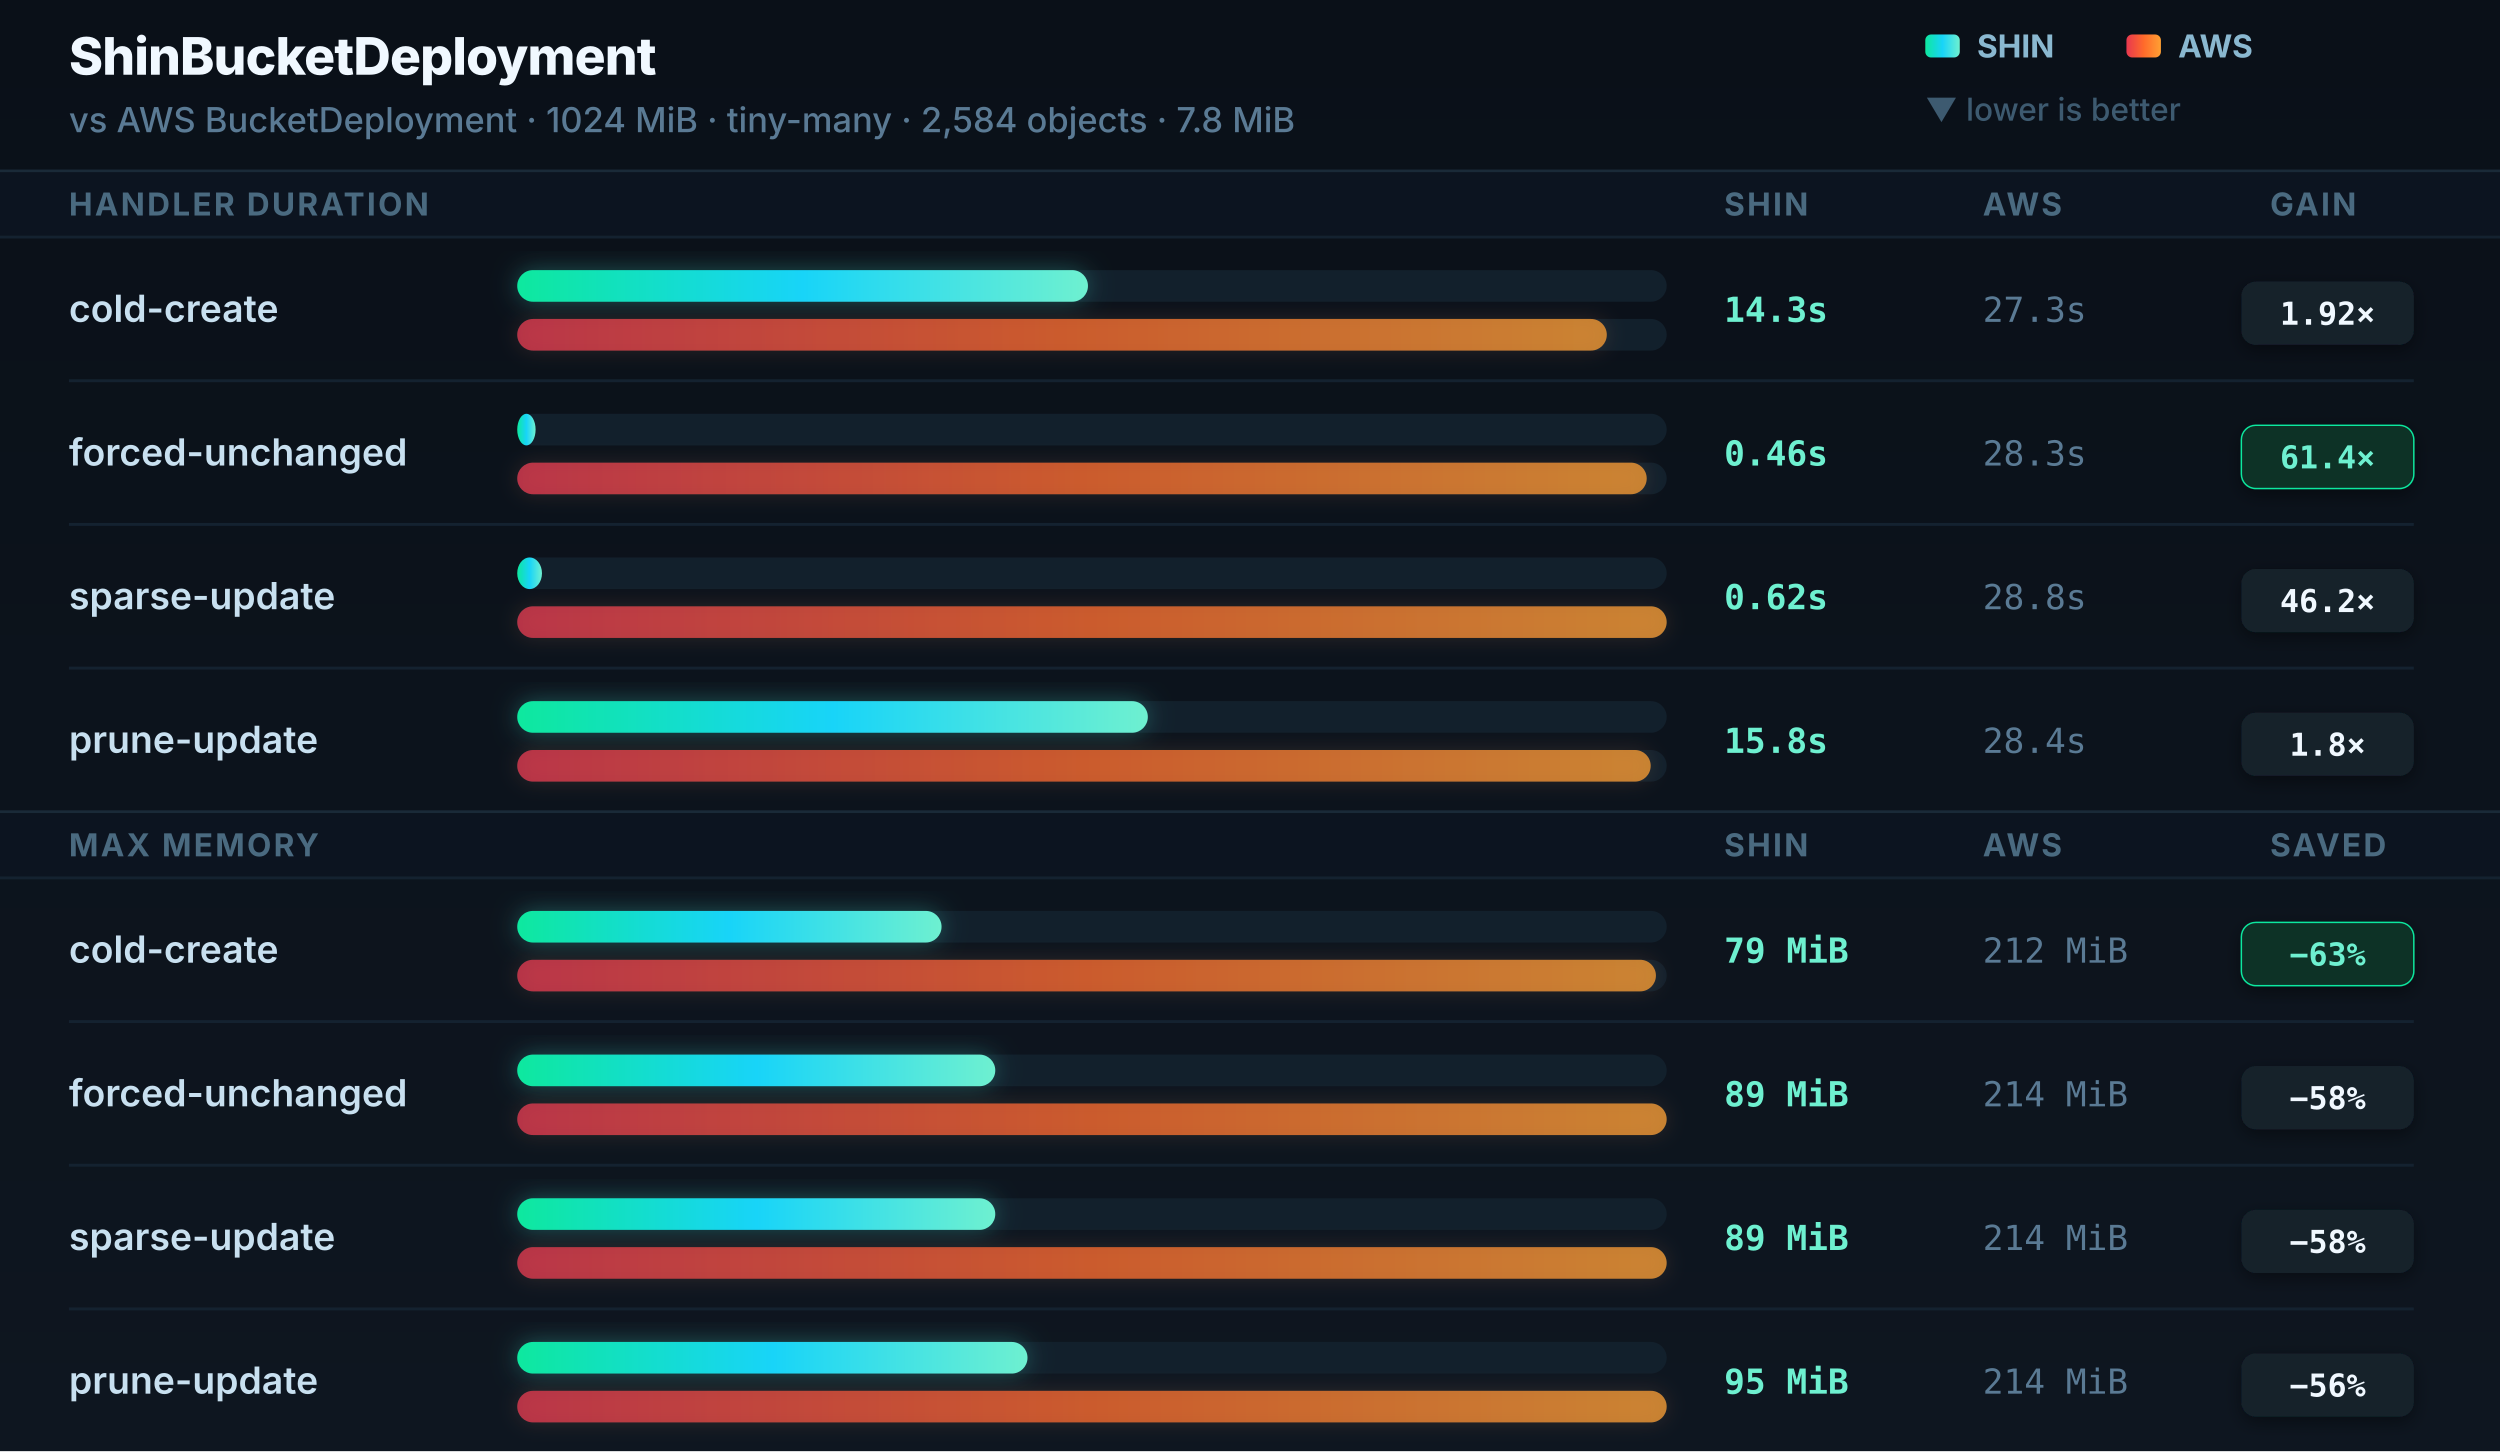
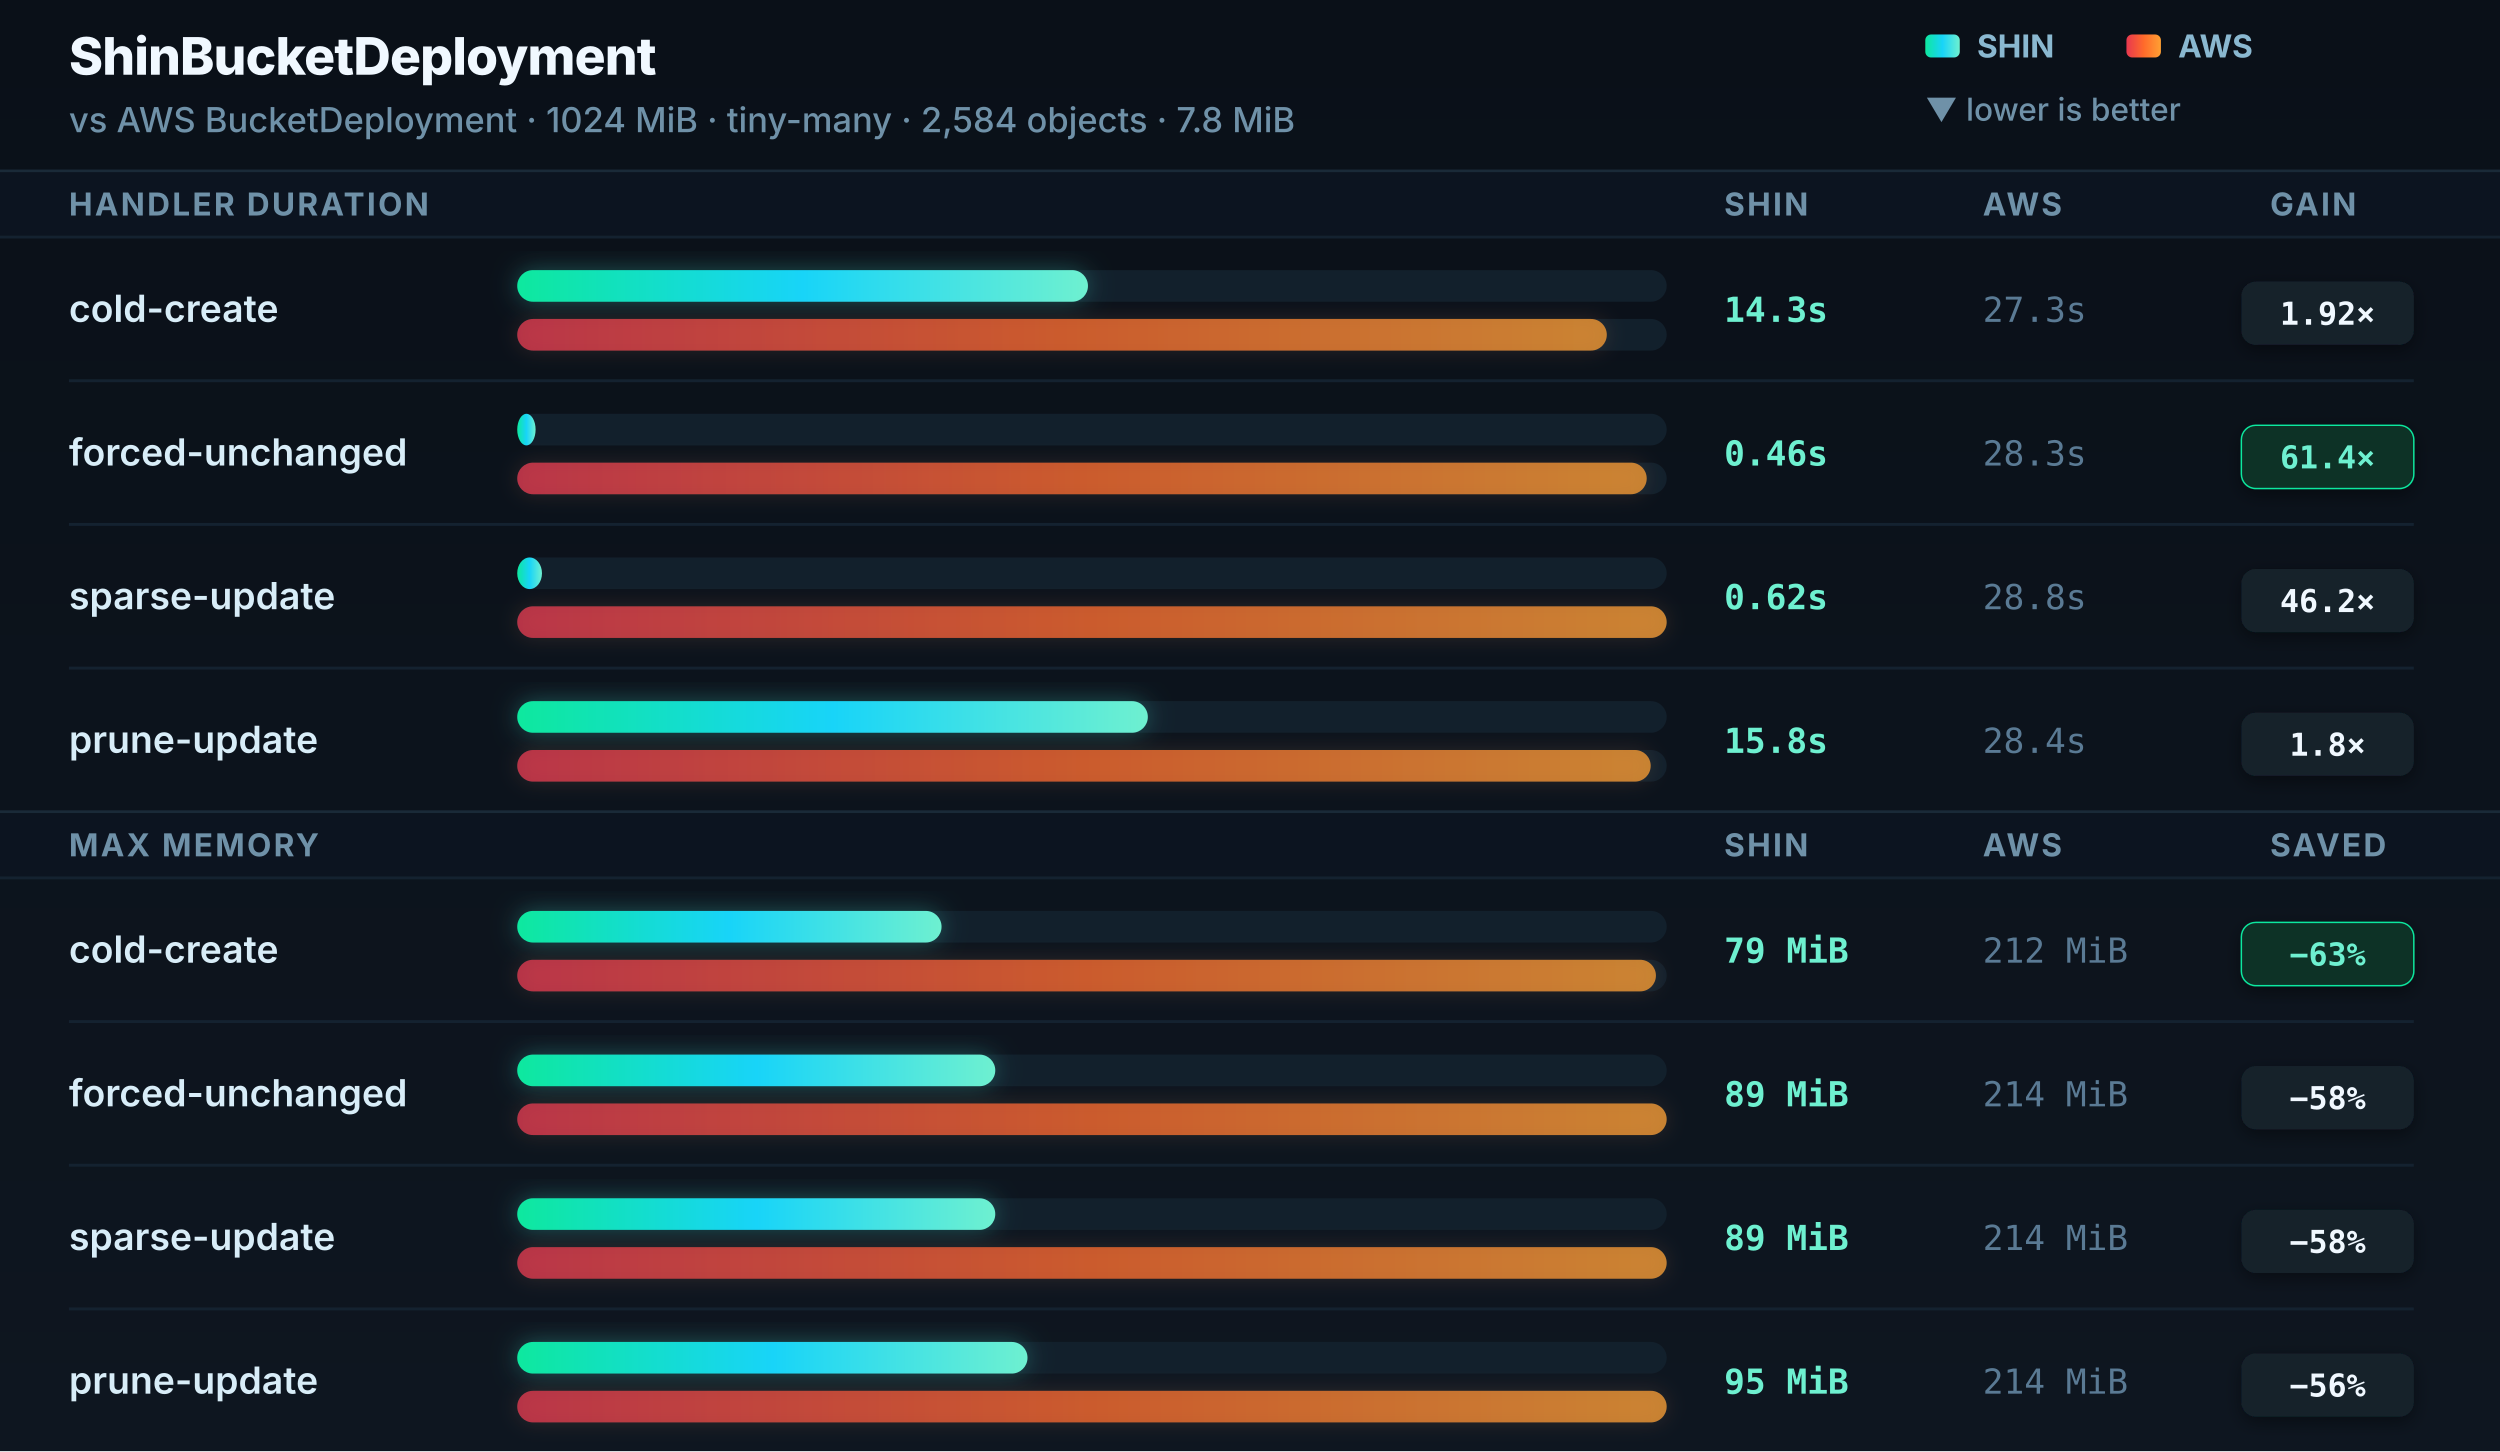
<svg xmlns="http://www.w3.org/2000/svg" width="870" height="505" viewBox="0 0 870 505" role="img" aria-labelledby="title desc">
  <defs>
    <linearGradient id="shin" x1="0" y1="0" x2="1" y2="0">
      <stop offset="0" stop-color="#0ee89e" />
      <stop offset="0.5" stop-color="#18d4f8" />
      <stop offset="1" stop-color="#6ef0d0" />
    </linearGradient>
    <linearGradient id="aws" x1="0" y1="0" x2="1" y2="0">
      <stop offset="0" stop-color="#e8384f" />
      <stop offset="0.5" stop-color="#ff6a2b" />
      <stop offset="1" stop-color="#ffa033" />
    </linearGradient>
    <linearGradient id="bgGrad" x1="0" y1="0" x2="0" y2="1">
      <stop offset="0" stop-color="#0a1018" />
      <stop offset="1" stop-color="#0e1620" />
    </linearGradient>
    <filter id="gS" x="-8%" y="-60%" width="116%" height="220%">
      <feGaussianBlur in="SourceGraphic" stdDeviation="4" />
      <feColorMatrix type="matrix" values="0 0 0 0 0.06 0 0 0 0 0.85 0 0 0 0 0.7 0 0 0 0.6 0" />
    </filter>
    <filter id="gA" x="-8%" y="-60%" width="116%" height="220%">
      <feGaussianBlur in="SourceGraphic" stdDeviation="3.5" />
      <feColorMatrix type="matrix" values="0 0 0 0 0.95 0 0 0 0 0.35 0 0 0 0 0.15 0 0 0 0.4 0" />
    </filter>
    <filter id="badgeShadow" x="-20%" y="-30%" width="140%" height="160%">
      <feDropShadow dx="0" dy="2" stdDeviation="3" flood-color="#000" flood-opacity="0.4" />
    </filter>
  </defs>
  <rect width="870" height="505" fill="url(#bgGrad)" />
  <text x="24" y="26" font-family="Inter, -apple-system, sans-serif" font-size="18" font-weight="800" fill="#f0f8ff" letter-spacing="-0.3">ShinBucketDeployment</text>
-   <text x="24" y="46" font-family="Inter, -apple-system, sans-serif" font-size="12" font-weight="500" fill="#5a7a94">vs AWS BucketDeployment · 1024 MiB · tiny-many · 2,584 objects · 7.8 MiB</text>
+   <text x="24" y="46" font-family="Inter, -apple-system, sans-serif" font-size="12" font-weight="500" fill="#6f91a8">vs AWS BucketDeployment · 1024 MiB · tiny-many · 2,584 objects · 7.8 MiB</text>
  <rect x="670" y="12" width="12" height="8" rx="2" fill="url(#shin)" />
  <text x="688" y="20" font-family="Inter, -apple-system, sans-serif" font-size="11" font-weight="700" fill="#8ab8d0">SHIN</text>
  <rect x="740" y="12" width="12" height="8" rx="2" fill="url(#aws)" />
  <text x="758" y="20" font-family="Inter, -apple-system, sans-serif" font-size="11" font-weight="700" fill="#8ab8d0">AWS</text>
-   <text x="670" y="42" font-family="Inter, -apple-system, sans-serif" font-size="11" font-weight="500" fill="#3d5a70">▼ lower is better</text>
+   <text x="670" y="42" font-family="Inter, -apple-system, sans-serif" font-size="11" font-weight="500" fill="#6f91a8">▼ lower is better</text>
  <rect x="0" y="59" width="870" height="1" fill="#1a2a38" />
  <rect y="60" width="870" height="22" fill="#0c1420" />
-   <text x="24" y="75" font-family="Inter, -apple-system, sans-serif" font-size="11" font-weight="700" fill="#4a6a80" letter-spacing="0.8">HANDLER DURATION</text>
-   <text x="600" y="75" font-family="Inter, -apple-system, sans-serif" font-size="11" font-weight="700" fill="#4a6a80" letter-spacing="0.8">SHIN</text>
-   <text x="690" y="75" font-family="Inter, -apple-system, sans-serif" font-size="11" font-weight="700" fill="#4a6a80" letter-spacing="0.8">AWS</text>
-   <text x="790" y="75" font-family="Inter, -apple-system, sans-serif" font-size="11" font-weight="700" fill="#4a6a80" letter-spacing="0.8">GAIN</text>
+   <text x="24" y="75" font-family="Inter, -apple-system, sans-serif" font-size="11" font-weight="700" fill="#6f91a8" letter-spacing="0.8">HANDLER DURATION</text>
+   <text x="600" y="75" font-family="Inter, -apple-system, sans-serif" font-size="11" font-weight="700" fill="#6f91a8" letter-spacing="0.8">SHIN</text>
+   <text x="690" y="75" font-family="Inter, -apple-system, sans-serif" font-size="11" font-weight="700" fill="#6f91a8" letter-spacing="0.8">AWS</text>
+   <text x="790" y="75" font-family="Inter, -apple-system, sans-serif" font-size="11" font-weight="700" fill="#6f91a8" letter-spacing="0.8">GAIN</text>
  <rect x="0" y="82" width="870" height="1" fill="#142230" />
-   <text x="24" y="112" font-family="Inter, -apple-system, sans-serif" font-size="13" font-weight="600" fill="#c8e0f0">cold-create</text>
+   <text x="24" y="112" font-family="Inter, -apple-system, sans-serif" font-size="13" font-weight="600" fill="#d8edf8">cold-create</text>
  <rect x="180" y="94" width="400" height="11" rx="5.5" fill="#12202c" />
  <rect x="180" y="94" width="198.611" height="11" rx="5.5" fill="url(#shin)" filter="url(#gS)" opacity="0.5" />
  <rect x="180" y="94" width="198.611" height="11" rx="5.5" fill="url(#shin)" />
  <rect x="180" y="111" width="400" height="11" rx="5.5" fill="#12202c" />
  <rect x="180" y="111" width="379.167" height="11" rx="5.5" fill="url(#aws)" filter="url(#gA)" opacity="0.35" />
  <rect x="180" y="111" width="379.167" height="11" rx="5.5" fill="url(#aws)" opacity="0.75" />
  <text x="600" y="112" font-family="JetBrains Mono, monospace" font-size="12" font-weight="700" fill="#6ef0d0">14.3s</text>
  <text x="690" y="112" font-family="JetBrains Mono, monospace" font-size="12" font-weight="400" fill="#5a7a94">27.3s</text>
  <rect x="780" y="98" width="60" height="22" rx="5" fill="#12202c" filter="url(#badgeShadow)" />
  <text x="810" y="113" text-anchor="middle" font-family="JetBrains Mono, monospace" font-size="11" font-weight="800" fill="#f0f8ff">1.92×</text>
  <rect x="24" y="132" width="816" height="1" fill="#142230" />
-   <text x="24" y="162" font-family="Inter, -apple-system, sans-serif" font-size="13" font-weight="600" fill="#c8e0f0">forced-unchanged</text>
+   <text x="24" y="162" font-family="Inter, -apple-system, sans-serif" font-size="13" font-weight="600" fill="#d8edf8">forced-unchanged</text>
  <rect x="180" y="144" width="400" height="11" rx="5.5" fill="#12202c" />
  <rect x="180" y="144" width="6.389" height="11" rx="5.5" fill="url(#shin)" />
  <rect x="180" y="161" width="400" height="11" rx="5.5" fill="#12202c" />
  <rect x="180" y="161" width="393.056" height="11" rx="5.5" fill="url(#aws)" filter="url(#gA)" opacity="0.35" />
  <rect x="180" y="161" width="393.056" height="11" rx="5.5" fill="url(#aws)" opacity="0.75" />
  <text x="600" y="162" font-family="JetBrains Mono, monospace" font-size="12" font-weight="700" fill="#6ef0d0">0.46s</text>
  <text x="690" y="162" font-family="JetBrains Mono, monospace" font-size="12" font-weight="400" fill="#5a7a94">28.3s</text>
  <rect x="780" y="148" width="60" height="22" rx="5" fill="#0a3028" stroke="#0ee89e" stroke-width="0.5" filter="url(#badgeShadow)" />
  <text x="810" y="163" text-anchor="middle" font-family="JetBrains Mono, monospace" font-size="11" font-weight="800" fill="#6ef0d0">61.4×</text>
  <rect x="24" y="182" width="816" height="1" fill="#142230" />
-   <text x="24" y="212" font-family="Inter, -apple-system, sans-serif" font-size="13" font-weight="600" fill="#c8e0f0">sparse-update</text>
+   <text x="24" y="212" font-family="Inter, -apple-system, sans-serif" font-size="13" font-weight="600" fill="#d8edf8">sparse-update</text>
  <rect x="180" y="194" width="400" height="11" rx="5.5" fill="#12202c" />
  <rect x="180" y="194" width="8.611" height="11" rx="5.5" fill="url(#shin)" />
  <rect x="180" y="211" width="400" height="11" rx="5.5" fill="#12202c" />
  <rect x="180" y="211" width="400" height="11" rx="5.5" fill="url(#aws)" filter="url(#gA)" opacity="0.35" />
  <rect x="180" y="211" width="400" height="11" rx="5.5" fill="url(#aws)" opacity="0.75" />
  <text x="600" y="212" font-family="JetBrains Mono, monospace" font-size="12" font-weight="700" fill="#6ef0d0">0.62s</text>
  <text x="690" y="212" font-family="JetBrains Mono, monospace" font-size="12" font-weight="400" fill="#5a7a94">28.8s</text>
  <rect x="780" y="198" width="60" height="22" rx="5" fill="#12202c" filter="url(#badgeShadow)" />
  <text x="810" y="213" text-anchor="middle" font-family="JetBrains Mono, monospace" font-size="11" font-weight="800" fill="#f0f8ff">46.2×</text>
  <rect x="24" y="232" width="816" height="1" fill="#142230" />
-   <text x="24" y="262" font-family="Inter, -apple-system, sans-serif" font-size="13" font-weight="600" fill="#c8e0f0">prune-update</text>
+   <text x="24" y="262" font-family="Inter, -apple-system, sans-serif" font-size="13" font-weight="600" fill="#d8edf8">prune-update</text>
  <rect x="180" y="244" width="400" height="11" rx="5.5" fill="#12202c" />
  <rect x="180" y="244" width="219.444" height="11" rx="5.5" fill="url(#shin)" filter="url(#gS)" opacity="0.5" />
  <rect x="180" y="244" width="219.444" height="11" rx="5.5" fill="url(#shin)" />
  <rect x="180" y="261" width="400" height="11" rx="5.5" fill="#12202c" />
  <rect x="180" y="261" width="394.444" height="11" rx="5.5" fill="url(#aws)" filter="url(#gA)" opacity="0.35" />
  <rect x="180" y="261" width="394.444" height="11" rx="5.5" fill="url(#aws)" opacity="0.75" />
  <text x="600" y="262" font-family="JetBrains Mono, monospace" font-size="12" font-weight="700" fill="#6ef0d0">15.8s</text>
  <text x="690" y="262" font-family="JetBrains Mono, monospace" font-size="12" font-weight="400" fill="#5a7a94">28.4s</text>
  <rect x="780" y="248" width="60" height="22" rx="5" fill="#12202c" filter="url(#badgeShadow)" />
  <text x="810" y="263" text-anchor="middle" font-family="JetBrains Mono, monospace" font-size="11" font-weight="800" fill="#f0f8ff">1.8×</text>
  <rect x="0" y="282" width="870" height="1" fill="#1a2a38" />
  <rect y="283" width="870" height="22" fill="#0c1420" />
-   <text x="24" y="298" font-family="Inter, -apple-system, sans-serif" font-size="11" font-weight="700" fill="#4a6a80" letter-spacing="0.8">MAX MEMORY</text>
-   <text x="600" y="298" font-family="Inter, -apple-system, sans-serif" font-size="11" font-weight="700" fill="#4a6a80" letter-spacing="0.8">SHIN</text>
-   <text x="690" y="298" font-family="Inter, -apple-system, sans-serif" font-size="11" font-weight="700" fill="#4a6a80" letter-spacing="0.8">AWS</text>
-   <text x="790" y="298" font-family="Inter, -apple-system, sans-serif" font-size="11" font-weight="700" fill="#4a6a80" letter-spacing="0.8">SAVED</text>
+   <text x="24" y="298" font-family="Inter, -apple-system, sans-serif" font-size="11" font-weight="700" fill="#6f91a8" letter-spacing="0.8">MAX MEMORY</text>
+   <text x="600" y="298" font-family="Inter, -apple-system, sans-serif" font-size="11" font-weight="700" fill="#6f91a8" letter-spacing="0.8">SHIN</text>
+   <text x="690" y="298" font-family="Inter, -apple-system, sans-serif" font-size="11" font-weight="700" fill="#6f91a8" letter-spacing="0.8">AWS</text>
+   <text x="790" y="298" font-family="Inter, -apple-system, sans-serif" font-size="11" font-weight="700" fill="#6f91a8" letter-spacing="0.8">SAVED</text>
  <rect x="0" y="305" width="870" height="1" fill="#142230" />
-   <text x="24" y="335" font-family="Inter, -apple-system, sans-serif" font-size="13" font-weight="600" fill="#c8e0f0">cold-create</text>
+   <text x="24" y="335" font-family="Inter, -apple-system, sans-serif" font-size="13" font-weight="600" fill="#d8edf8">cold-create</text>
  <rect x="180" y="317" width="400" height="11" rx="5.5" fill="#12202c" />
  <rect x="180" y="317" width="147.664" height="11" rx="5.5" fill="url(#shin)" filter="url(#gS)" opacity="0.5" />
  <rect x="180" y="317" width="147.664" height="11" rx="5.5" fill="url(#shin)" />
  <rect x="180" y="334" width="400" height="11" rx="5.5" fill="#12202c" />
  <rect x="180" y="334" width="396.262" height="11" rx="5.5" fill="url(#aws)" filter="url(#gA)" opacity="0.35" />
  <rect x="180" y="334" width="396.262" height="11" rx="5.5" fill="url(#aws)" opacity="0.75" />
  <text x="600" y="335" font-family="JetBrains Mono, monospace" font-size="12" font-weight="700" fill="#6ef0d0">79 MiB</text>
  <text x="690" y="335" font-family="JetBrains Mono, monospace" font-size="12" font-weight="400" fill="#5a7a94">212 MiB</text>
  <rect x="780" y="321" width="60" height="22" rx="5" fill="#0a3028" stroke="#0ee89e" stroke-width="0.5" filter="url(#badgeShadow)" />
  <text x="810" y="336" text-anchor="middle" font-family="JetBrains Mono, monospace" font-size="11" font-weight="800" fill="#6ef0d0">−63%</text>
  <rect x="24" y="355" width="816" height="1" fill="#142230" />
-   <text x="24" y="385" font-family="Inter, -apple-system, sans-serif" font-size="13" font-weight="600" fill="#c8e0f0">forced-unchanged</text>
+   <text x="24" y="385" font-family="Inter, -apple-system, sans-serif" font-size="13" font-weight="600" fill="#d8edf8">forced-unchanged</text>
  <rect x="180" y="367" width="400" height="11" rx="5.5" fill="#12202c" />
  <rect x="180" y="367" width="166.355" height="11" rx="5.5" fill="url(#shin)" filter="url(#gS)" opacity="0.5" />
  <rect x="180" y="367" width="166.355" height="11" rx="5.5" fill="url(#shin)" />
  <rect x="180" y="384" width="400" height="11" rx="5.5" fill="#12202c" />
  <rect x="180" y="384" width="400" height="11" rx="5.5" fill="url(#aws)" filter="url(#gA)" opacity="0.35" />
  <rect x="180" y="384" width="400" height="11" rx="5.5" fill="url(#aws)" opacity="0.75" />
  <text x="600" y="385" font-family="JetBrains Mono, monospace" font-size="12" font-weight="700" fill="#6ef0d0">89 MiB</text>
  <text x="690" y="385" font-family="JetBrains Mono, monospace" font-size="12" font-weight="400" fill="#5a7a94">214 MiB</text>
  <rect x="780" y="371" width="60" height="22" rx="5" fill="#12202c" filter="url(#badgeShadow)" />
  <text x="810" y="386" text-anchor="middle" font-family="JetBrains Mono, monospace" font-size="11" font-weight="800" fill="#f0f8ff">−58%</text>
  <rect x="24" y="405" width="816" height="1" fill="#142230" />
-   <text x="24" y="435" font-family="Inter, -apple-system, sans-serif" font-size="13" font-weight="600" fill="#c8e0f0">sparse-update</text>
+   <text x="24" y="435" font-family="Inter, -apple-system, sans-serif" font-size="13" font-weight="600" fill="#d8edf8">sparse-update</text>
  <rect x="180" y="417" width="400" height="11" rx="5.5" fill="#12202c" />
  <rect x="180" y="417" width="166.355" height="11" rx="5.5" fill="url(#shin)" filter="url(#gS)" opacity="0.5" />
  <rect x="180" y="417" width="166.355" height="11" rx="5.5" fill="url(#shin)" />
  <rect x="180" y="434" width="400" height="11" rx="5.5" fill="#12202c" />
  <rect x="180" y="434" width="400" height="11" rx="5.5" fill="url(#aws)" filter="url(#gA)" opacity="0.35" />
  <rect x="180" y="434" width="400" height="11" rx="5.5" fill="url(#aws)" opacity="0.75" />
  <text x="600" y="435" font-family="JetBrains Mono, monospace" font-size="12" font-weight="700" fill="#6ef0d0">89 MiB</text>
  <text x="690" y="435" font-family="JetBrains Mono, monospace" font-size="12" font-weight="400" fill="#5a7a94">214 MiB</text>
  <rect x="780" y="421" width="60" height="22" rx="5" fill="#12202c" filter="url(#badgeShadow)" />
  <text x="810" y="436" text-anchor="middle" font-family="JetBrains Mono, monospace" font-size="11" font-weight="800" fill="#f0f8ff">−58%</text>
  <rect x="24" y="455" width="816" height="1" fill="#142230" />
-   <text x="24" y="485" font-family="Inter, -apple-system, sans-serif" font-size="13" font-weight="600" fill="#c8e0f0">prune-update</text>
+   <text x="24" y="485" font-family="Inter, -apple-system, sans-serif" font-size="13" font-weight="600" fill="#d8edf8">prune-update</text>
  <rect x="180" y="467" width="400" height="11" rx="5.5" fill="#12202c" />
  <rect x="180" y="467" width="177.57" height="11" rx="5.5" fill="url(#shin)" filter="url(#gS)" opacity="0.5" />
  <rect x="180" y="467" width="177.57" height="11" rx="5.5" fill="url(#shin)" />
  <rect x="180" y="484" width="400" height="11" rx="5.5" fill="#12202c" />
  <rect x="180" y="484" width="400" height="11" rx="5.5" fill="url(#aws)" filter="url(#gA)" opacity="0.35" />
  <rect x="180" y="484" width="400" height="11" rx="5.5" fill="url(#aws)" opacity="0.75" />
  <text x="600" y="485" font-family="JetBrains Mono, monospace" font-size="12" font-weight="700" fill="#6ef0d0">95 MiB</text>
  <text x="690" y="485" font-family="JetBrains Mono, monospace" font-size="12" font-weight="400" fill="#5a7a94">214 MiB</text>
  <rect x="780" y="471" width="60" height="22" rx="5" fill="#12202c" filter="url(#badgeShadow)" />
  <text x="810" y="486" text-anchor="middle" font-family="JetBrains Mono, monospace" font-size="11" font-weight="800" fill="#f0f8ff">−56%</text>
</svg>
